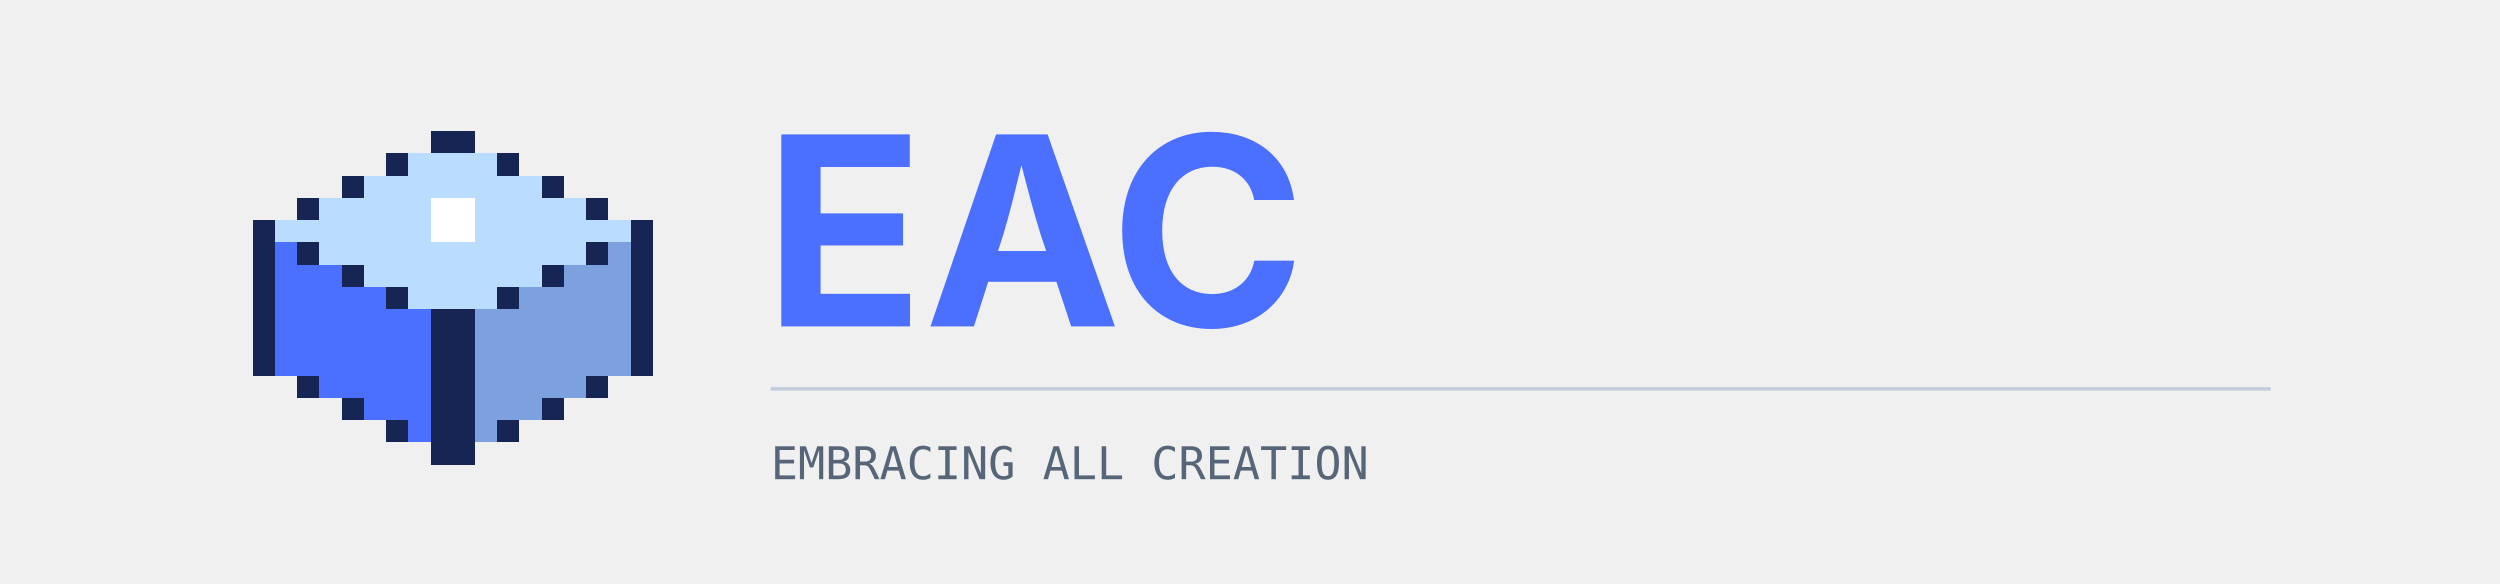
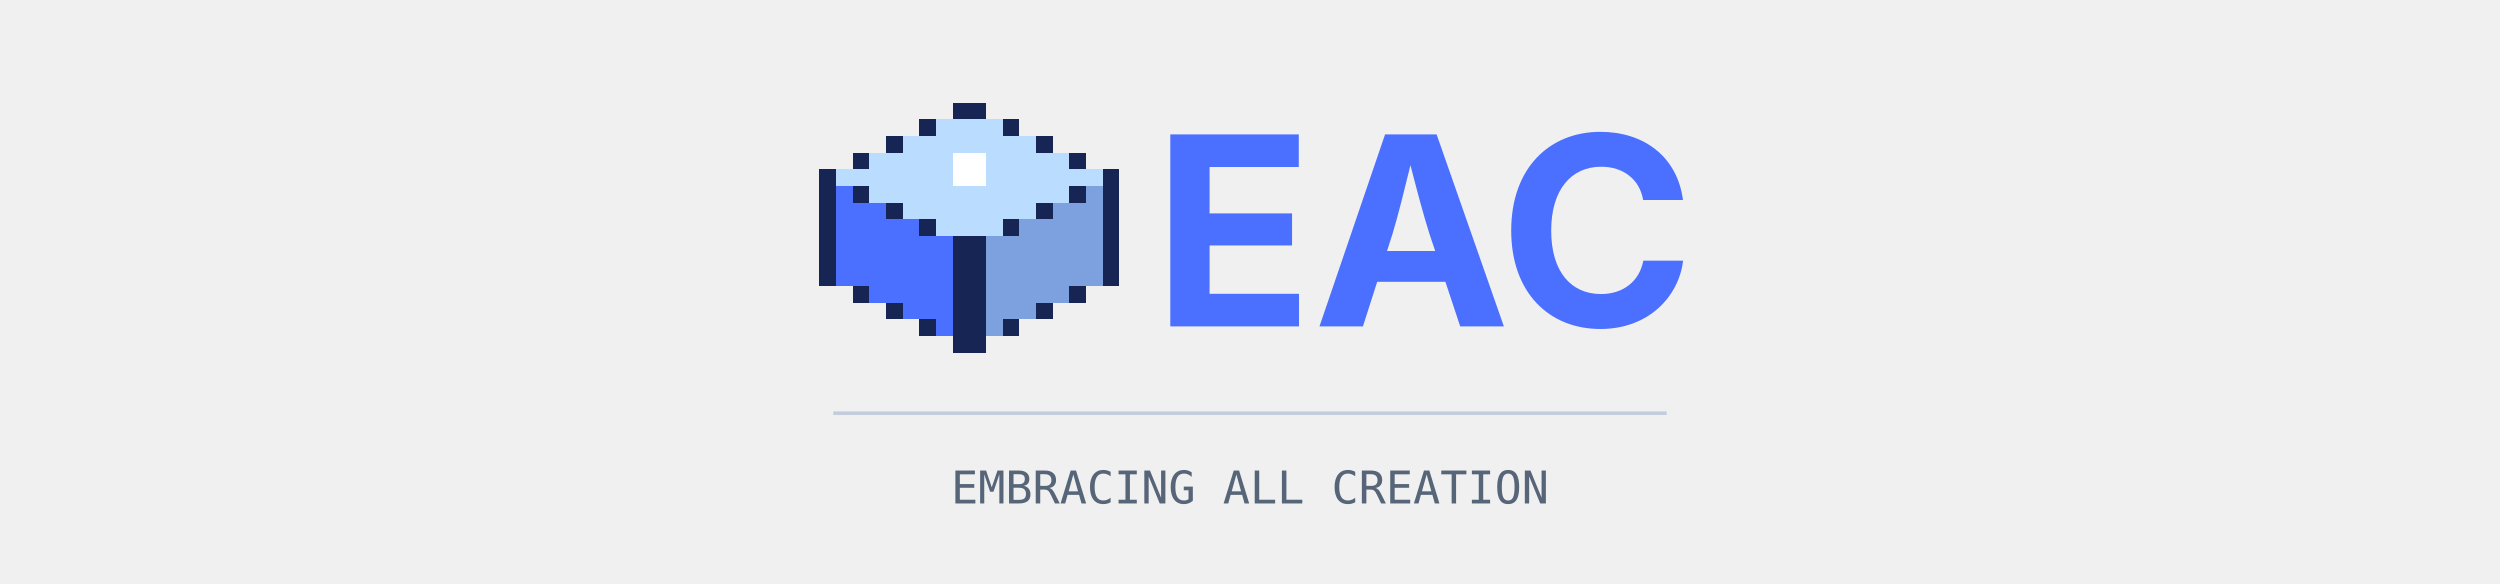
<svg xmlns="http://www.w3.org/2000/svg" viewBox="0 0 720 168" width="720" height="168" role="img" aria-labelledby="title desc">
  <style>
    .descriptor { fill: #576579; }
    .rule { stroke: #c1ccdc; }
    @media (prefers-color-scheme: dark) {
      .descriptor { fill: #9aafcb; }
      .rule { stroke: #344a69; }
    }
  </style>
-   <g transform="translate(28 17) scale(0.8)">
+   <g transform="translate(202.4 14) scale(0.6)">
    <g transform="translate(8 2)" shape-rendering="crispEdges">
      <rect x="112" y="24" width="8" height="8" fill="#172554" />
      <rect x="120" y="24" width="8" height="8" fill="#172554" />
      <rect x="96" y="32" width="8" height="8" fill="#172554" />
      <rect x="104" y="32" width="8" height="8" fill="#b9dcff" />
      <rect x="112" y="32" width="8" height="8" fill="#b9dcff" />
      <rect x="120" y="32" width="8" height="8" fill="#b9dcff" />
      <rect x="128" y="32" width="8" height="8" fill="#b9dcff" />
      <rect x="136" y="32" width="8" height="8" fill="#172554" />
      <rect x="80" y="40" width="8" height="8" fill="#172554" />
      <rect x="88" y="40" width="8" height="8" fill="#b9dcff" />
      <rect x="96" y="40" width="8" height="8" fill="#b9dcff" />
      <rect x="104" y="40" width="8" height="8" fill="#b9dcff" />
      <rect x="112" y="40" width="8" height="8" fill="#b9dcff" />
      <rect x="120" y="40" width="8" height="8" fill="#b9dcff" />
      <rect x="128" y="40" width="8" height="8" fill="#b9dcff" />
      <rect x="136" y="40" width="8" height="8" fill="#b9dcff" />
      <rect x="144" y="40" width="8" height="8" fill="#b9dcff" />
      <rect x="152" y="40" width="8" height="8" fill="#172554" />
      <rect x="64" y="48" width="8" height="8" fill="#172554" />
      <rect x="72" y="48" width="8" height="8" fill="#b9dcff" />
      <rect x="80" y="48" width="8" height="8" fill="#b9dcff" />
      <rect x="88" y="48" width="8" height="8" fill="#b9dcff" />
      <rect x="96" y="48" width="8" height="8" fill="#b9dcff" />
      <rect x="104" y="48" width="8" height="8" fill="#b9dcff" />
      <rect x="112" y="48" width="8" height="8" fill="#ffffff" />
      <rect x="120" y="48" width="8" height="8" fill="#ffffff" />
      <rect x="128" y="48" width="8" height="8" fill="#b9dcff" />
      <rect x="136" y="48" width="8" height="8" fill="#b9dcff" />
      <rect x="144" y="48" width="8" height="8" fill="#b9dcff" />
      <rect x="152" y="48" width="8" height="8" fill="#b9dcff" />
      <rect x="160" y="48" width="8" height="8" fill="#b9dcff" />
      <rect x="168" y="48" width="8" height="8" fill="#172554" />
      <rect x="48" y="56" width="8" height="8" fill="#172554" />
      <rect x="56" y="56" width="8" height="8" fill="#b9dcff" />
      <rect x="64" y="56" width="8" height="8" fill="#b9dcff" />
      <rect x="72" y="56" width="8" height="8" fill="#b9dcff" />
      <rect x="80" y="56" width="8" height="8" fill="#b9dcff" />
      <rect x="88" y="56" width="8" height="8" fill="#b9dcff" />
      <rect x="96" y="56" width="8" height="8" fill="#b9dcff" />
      <rect x="104" y="56" width="8" height="8" fill="#b9dcff" />
      <rect x="112" y="56" width="8" height="8" fill="#ffffff" />
      <rect x="120" y="56" width="8" height="8" fill="#ffffff" />
      <rect x="128" y="56" width="8" height="8" fill="#b9dcff" />
      <rect x="136" y="56" width="8" height="8" fill="#b9dcff" />
      <rect x="144" y="56" width="8" height="8" fill="#b9dcff" />
      <rect x="152" y="56" width="8" height="8" fill="#b9dcff" />
      <rect x="160" y="56" width="8" height="8" fill="#b9dcff" />
      <rect x="168" y="56" width="8" height="8" fill="#b9dcff" />
      <rect x="176" y="56" width="8" height="8" fill="#b9dcff" />
      <rect x="184" y="56" width="8" height="8" fill="#172554" />
      <rect x="48" y="64" width="8" height="8" fill="#172554" />
      <rect x="56" y="64" width="8" height="8" fill="#4b6fff" />
      <rect x="64" y="64" width="8" height="8" fill="#172554" />
      <rect x="72" y="64" width="8" height="8" fill="#b9dcff" />
      <rect x="80" y="64" width="8" height="8" fill="#b9dcff" />
      <rect x="88" y="64" width="8" height="8" fill="#b9dcff" />
      <rect x="96" y="64" width="8" height="8" fill="#b9dcff" />
      <rect x="104" y="64" width="8" height="8" fill="#b9dcff" />
      <rect x="112" y="64" width="8" height="8" fill="#b9dcff" />
      <rect x="120" y="64" width="8" height="8" fill="#b9dcff" />
      <rect x="128" y="64" width="8" height="8" fill="#b9dcff" />
      <rect x="136" y="64" width="8" height="8" fill="#b9dcff" />
      <rect x="144" y="64" width="8" height="8" fill="#b9dcff" />
      <rect x="152" y="64" width="8" height="8" fill="#b9dcff" />
      <rect x="160" y="64" width="8" height="8" fill="#b9dcff" />
      <rect x="168" y="64" width="8" height="8" fill="#172554" />
      <rect x="176" y="64" width="8" height="8" fill="#7da1de" />
      <rect x="184" y="64" width="8" height="8" fill="#172554" />
      <rect x="48" y="72" width="8" height="8" fill="#172554" />
      <rect x="56" y="72" width="8" height="8" fill="#4b6fff" />
      <rect x="64" y="72" width="8" height="8" fill="#4b6fff" />
      <rect x="72" y="72" width="8" height="8" fill="#4b6fff" />
      <rect x="80" y="72" width="8" height="8" fill="#172554" />
      <rect x="88" y="72" width="8" height="8" fill="#b9dcff" />
      <rect x="96" y="72" width="8" height="8" fill="#b9dcff" />
      <rect x="104" y="72" width="8" height="8" fill="#b9dcff" />
      <rect x="112" y="72" width="8" height="8" fill="#b9dcff" />
      <rect x="120" y="72" width="8" height="8" fill="#b9dcff" />
      <rect x="128" y="72" width="8" height="8" fill="#b9dcff" />
      <rect x="136" y="72" width="8" height="8" fill="#b9dcff" />
      <rect x="144" y="72" width="8" height="8" fill="#b9dcff" />
      <rect x="152" y="72" width="8" height="8" fill="#172554" />
      <rect x="160" y="72" width="8" height="8" fill="#7da1de" />
      <rect x="168" y="72" width="8" height="8" fill="#7da1de" />
      <rect x="176" y="72" width="8" height="8" fill="#7da1de" />
      <rect x="184" y="72" width="8" height="8" fill="#172554" />
      <rect x="48" y="80" width="8" height="8" fill="#172554" />
      <rect x="56" y="80" width="8" height="8" fill="#4b6fff" />
      <rect x="64" y="80" width="8" height="8" fill="#4b6fff" />
      <rect x="72" y="80" width="8" height="8" fill="#4b6fff" />
      <rect x="80" y="80" width="8" height="8" fill="#4b6fff" />
      <rect x="88" y="80" width="8" height="8" fill="#4b6fff" />
      <rect x="96" y="80" width="8" height="8" fill="#172554" />
      <rect x="104" y="80" width="8" height="8" fill="#b9dcff" />
      <rect x="112" y="80" width="8" height="8" fill="#b9dcff" />
      <rect x="120" y="80" width="8" height="8" fill="#b9dcff" />
      <rect x="128" y="80" width="8" height="8" fill="#b9dcff" />
      <rect x="136" y="80" width="8" height="8" fill="#172554" />
      <rect x="144" y="80" width="8" height="8" fill="#7da1de" />
      <rect x="152" y="80" width="8" height="8" fill="#7da1de" />
      <rect x="160" y="80" width="8" height="8" fill="#7da1de" />
      <rect x="168" y="80" width="8" height="8" fill="#7da1de" />
      <rect x="176" y="80" width="8" height="8" fill="#7da1de" />
      <rect x="184" y="80" width="8" height="8" fill="#172554" />
      <rect x="48" y="88" width="8" height="8" fill="#172554" />
      <rect x="56" y="88" width="8" height="8" fill="#4b6fff" />
      <rect x="64" y="88" width="8" height="8" fill="#4b6fff" />
      <rect x="72" y="88" width="8" height="8" fill="#4b6fff" />
      <rect x="80" y="88" width="8" height="8" fill="#4b6fff" />
      <rect x="88" y="88" width="8" height="8" fill="#4b6fff" />
      <rect x="96" y="88" width="8" height="8" fill="#4b6fff" />
      <rect x="104" y="88" width="8" height="8" fill="#4b6fff" />
      <rect x="112" y="88" width="8" height="8" fill="#172554" />
      <rect x="120" y="88" width="8" height="8" fill="#172554" />
      <rect x="128" y="88" width="8" height="8" fill="#7da1de" />
      <rect x="136" y="88" width="8" height="8" fill="#7da1de" />
      <rect x="144" y="88" width="8" height="8" fill="#7da1de" />
      <rect x="152" y="88" width="8" height="8" fill="#7da1de" />
      <rect x="160" y="88" width="8" height="8" fill="#7da1de" />
      <rect x="168" y="88" width="8" height="8" fill="#7da1de" />
      <rect x="176" y="88" width="8" height="8" fill="#7da1de" />
      <rect x="184" y="88" width="8" height="8" fill="#172554" />
      <rect x="48" y="96" width="8" height="8" fill="#172554" />
      <rect x="56" y="96" width="8" height="8" fill="#4b6fff" />
      <rect x="64" y="96" width="8" height="8" fill="#4b6fff" />
      <rect x="72" y="96" width="8" height="8" fill="#4b6fff" />
      <rect x="80" y="96" width="8" height="8" fill="#4b6fff" />
      <rect x="88" y="96" width="8" height="8" fill="#4b6fff" />
      <rect x="96" y="96" width="8" height="8" fill="#4b6fff" />
      <rect x="104" y="96" width="8" height="8" fill="#4b6fff" />
      <rect x="112" y="96" width="8" height="8" fill="#172554" />
      <rect x="120" y="96" width="8" height="8" fill="#172554" />
      <rect x="128" y="96" width="8" height="8" fill="#7da1de" />
      <rect x="136" y="96" width="8" height="8" fill="#7da1de" />
      <rect x="144" y="96" width="8" height="8" fill="#7da1de" />
      <rect x="152" y="96" width="8" height="8" fill="#7da1de" />
      <rect x="160" y="96" width="8" height="8" fill="#7da1de" />
      <rect x="168" y="96" width="8" height="8" fill="#7da1de" />
      <rect x="176" y="96" width="8" height="8" fill="#7da1de" />
      <rect x="184" y="96" width="8" height="8" fill="#172554" />
      <rect x="48" y="104" width="8" height="8" fill="#172554" />
      <rect x="56" y="104" width="8" height="8" fill="#4b6fff" />
      <rect x="64" y="104" width="8" height="8" fill="#4b6fff" />
      <rect x="72" y="104" width="8" height="8" fill="#4b6fff" />
      <rect x="80" y="104" width="8" height="8" fill="#4b6fff" />
      <rect x="88" y="104" width="8" height="8" fill="#4b6fff" />
      <rect x="96" y="104" width="8" height="8" fill="#4b6fff" />
      <rect x="104" y="104" width="8" height="8" fill="#4b6fff" />
      <rect x="112" y="104" width="8" height="8" fill="#172554" />
      <rect x="120" y="104" width="8" height="8" fill="#172554" />
      <rect x="128" y="104" width="8" height="8" fill="#7da1de" />
      <rect x="136" y="104" width="8" height="8" fill="#7da1de" />
      <rect x="144" y="104" width="8" height="8" fill="#7da1de" />
      <rect x="152" y="104" width="8" height="8" fill="#7da1de" />
      <rect x="160" y="104" width="8" height="8" fill="#7da1de" />
      <rect x="168" y="104" width="8" height="8" fill="#7da1de" />
      <rect x="176" y="104" width="8" height="8" fill="#7da1de" />
      <rect x="184" y="104" width="8" height="8" fill="#172554" />
      <rect x="64" y="112" width="8" height="8" fill="#172554" />
      <rect x="72" y="112" width="8" height="8" fill="#4b6fff" />
      <rect x="80" y="112" width="8" height="8" fill="#4b6fff" />
      <rect x="88" y="112" width="8" height="8" fill="#4b6fff" />
      <rect x="96" y="112" width="8" height="8" fill="#4b6fff" />
      <rect x="104" y="112" width="8" height="8" fill="#4b6fff" />
      <rect x="112" y="112" width="8" height="8" fill="#172554" />
      <rect x="120" y="112" width="8" height="8" fill="#172554" />
      <rect x="128" y="112" width="8" height="8" fill="#7da1de" />
      <rect x="136" y="112" width="8" height="8" fill="#7da1de" />
      <rect x="144" y="112" width="8" height="8" fill="#7da1de" />
      <rect x="152" y="112" width="8" height="8" fill="#7da1de" />
      <rect x="160" y="112" width="8" height="8" fill="#7da1de" />
      <rect x="168" y="112" width="8" height="8" fill="#172554" />
      <rect x="80" y="120" width="8" height="8" fill="#172554" />
      <rect x="88" y="120" width="8" height="8" fill="#4b6fff" />
      <rect x="96" y="120" width="8" height="8" fill="#4b6fff" />
      <rect x="104" y="120" width="8" height="8" fill="#4b6fff" />
      <rect x="112" y="120" width="8" height="8" fill="#172554" />
      <rect x="120" y="120" width="8" height="8" fill="#172554" />
      <rect x="128" y="120" width="8" height="8" fill="#7da1de" />
      <rect x="136" y="120" width="8" height="8" fill="#7da1de" />
      <rect x="144" y="120" width="8" height="8" fill="#7da1de" />
      <rect x="152" y="120" width="8" height="8" fill="#172554" />
      <rect x="96" y="128" width="8" height="8" fill="#172554" />
      <rect x="104" y="128" width="8" height="8" fill="#4b6fff" />
      <rect x="112" y="128" width="8" height="8" fill="#172554" />
      <rect x="120" y="128" width="8" height="8" fill="#172554" />
      <rect x="128" y="128" width="8" height="8" fill="#7da1de" />
      <rect x="136" y="128" width="8" height="8" fill="#172554" />
      <rect x="112" y="136" width="8" height="8" fill="#172554" />
      <rect x="120" y="136" width="8" height="8" fill="#172554" />
    </g>
  </g>
-   <g transform="translate(220 24)">
-     <text x="0" y="70" fill="#4b6fff" font-family="Inter, ui-sans-serif, system-ui, Segoe UI, sans-serif" font-size="76" font-weight="750">EAC</text>
-     <path class="rule" d="M2 88H434" fill="none" stroke-width="1" />
-     <text class="descriptor" x="2" y="114" font-family="ui-monospace, SFMono-Regular, Menlo, Consolas, monospace" font-size="13" font-weight="500">EMBRACING ALL CREATION</text>
+   <g text-anchor="middle">
+     <text x="410" y="94" fill="#4b6fff" font-family="Inter, ui-sans-serif, system-ui, Segoe UI, sans-serif" font-size="76" font-weight="750">EAC</text>
+     <path class="rule" d="M240 119H480" fill="none" stroke-width="1" />
+     <text class="descriptor" x="360" y="145" font-family="ui-monospace, SFMono-Regular, Menlo, Consolas, monospace" font-size="13" font-weight="500">EMBRACING ALL CREATION</text>
  </g>
</svg>
